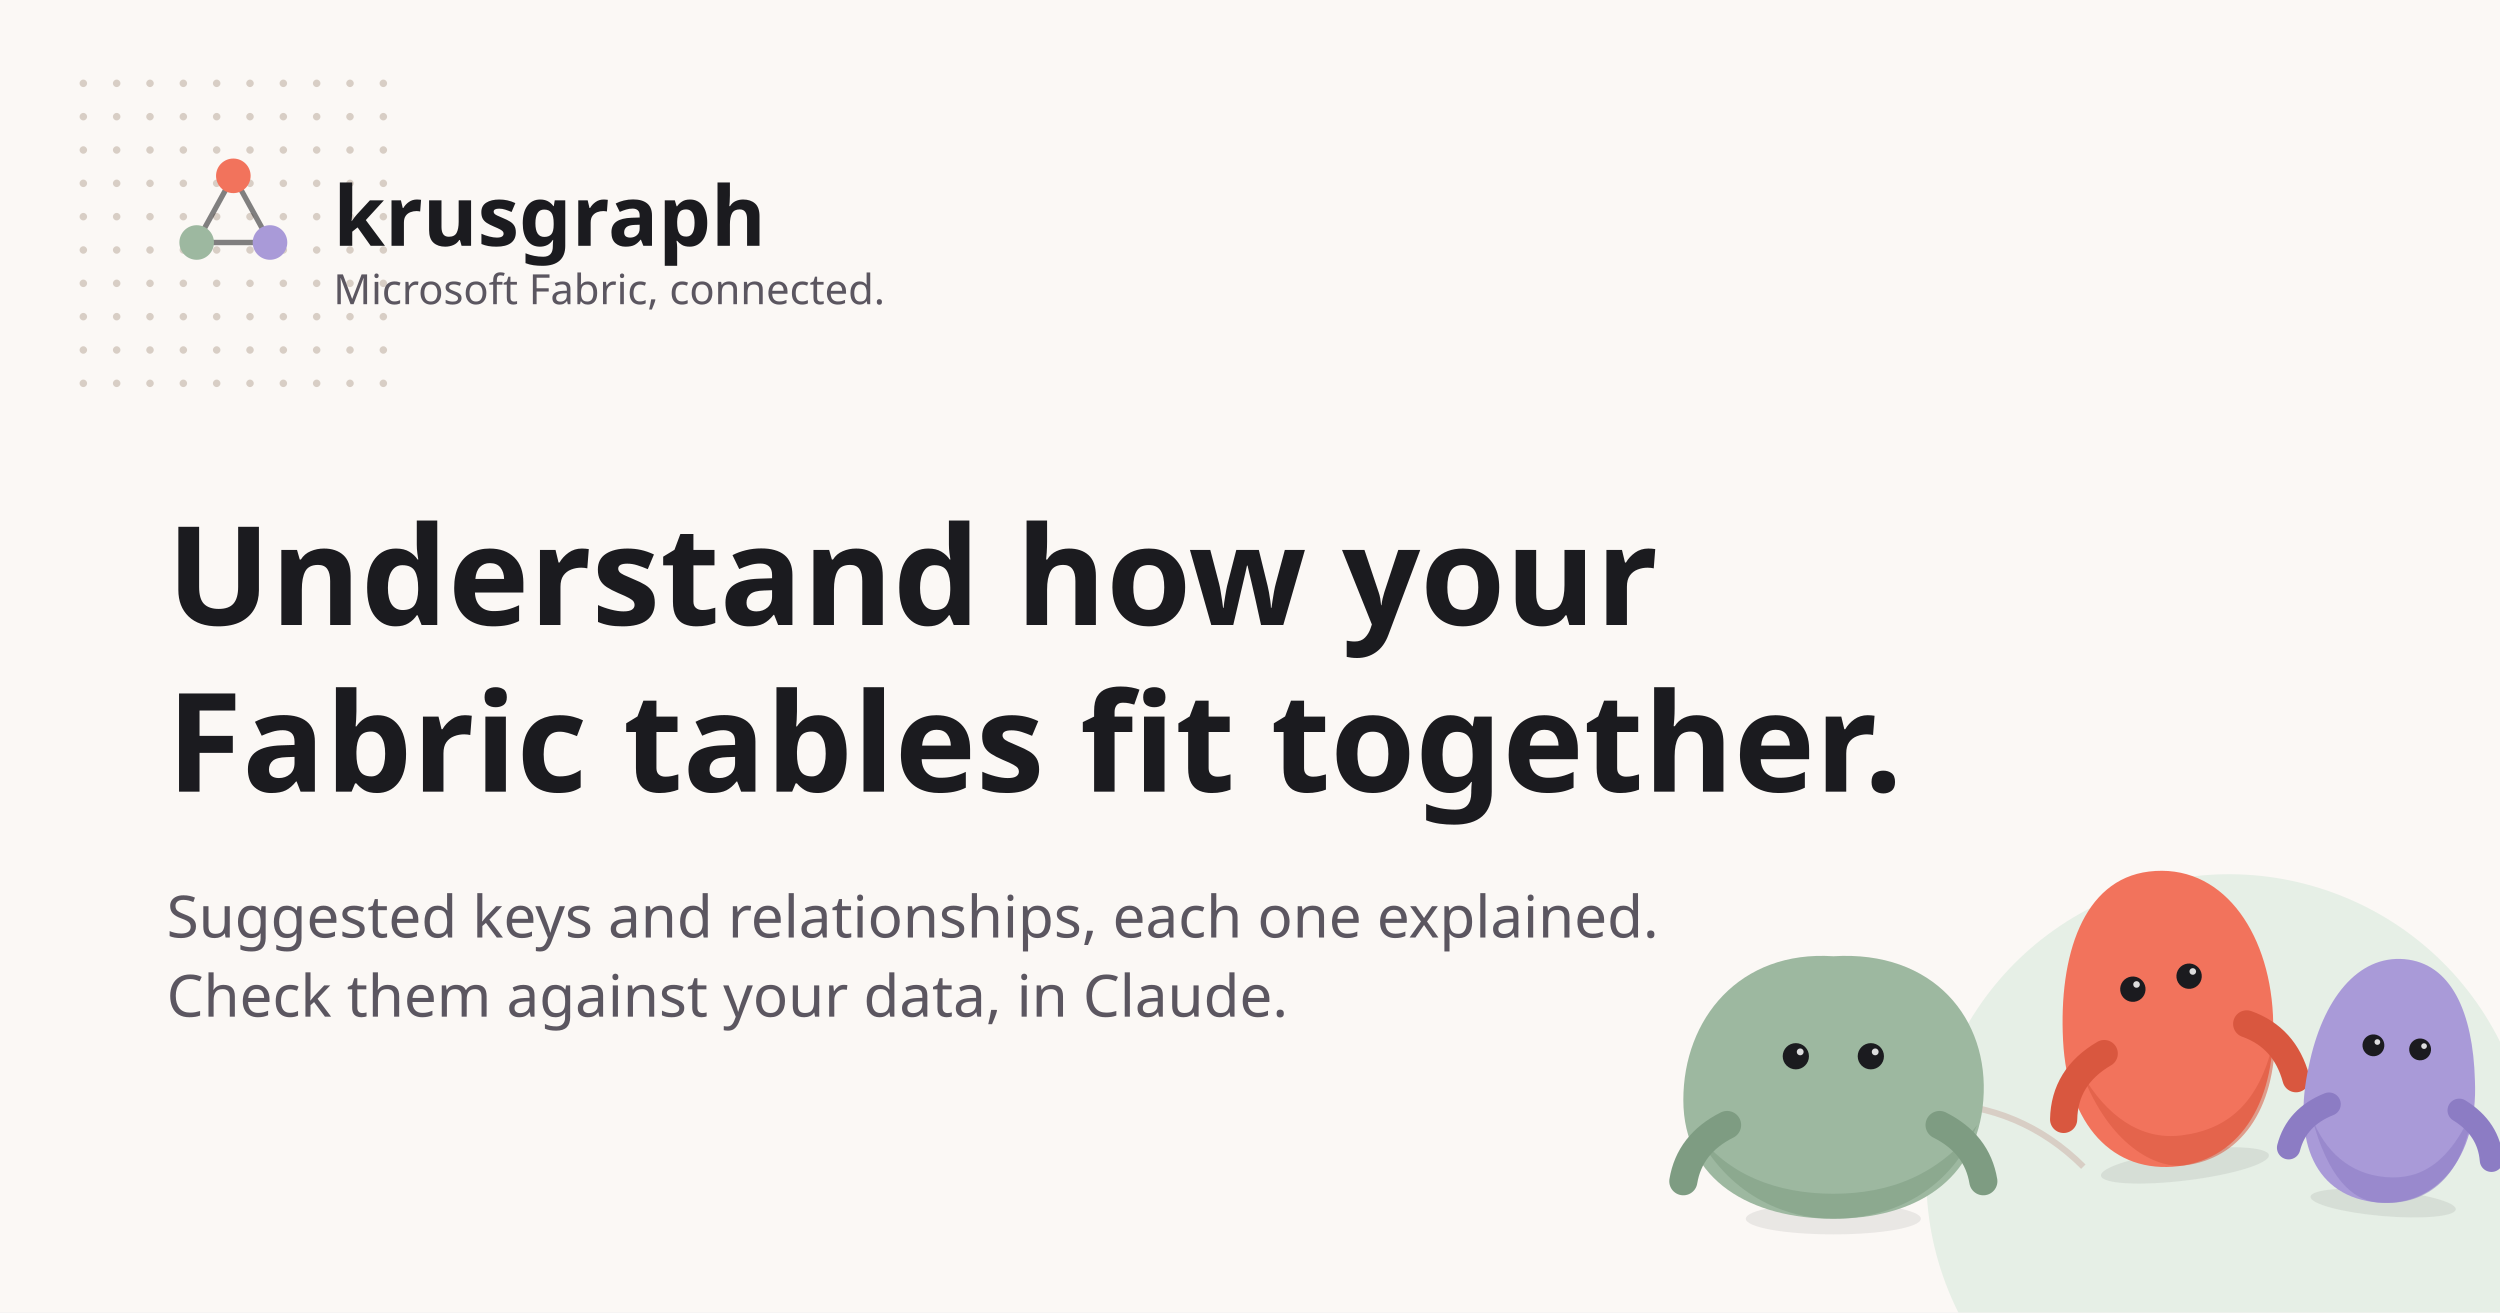
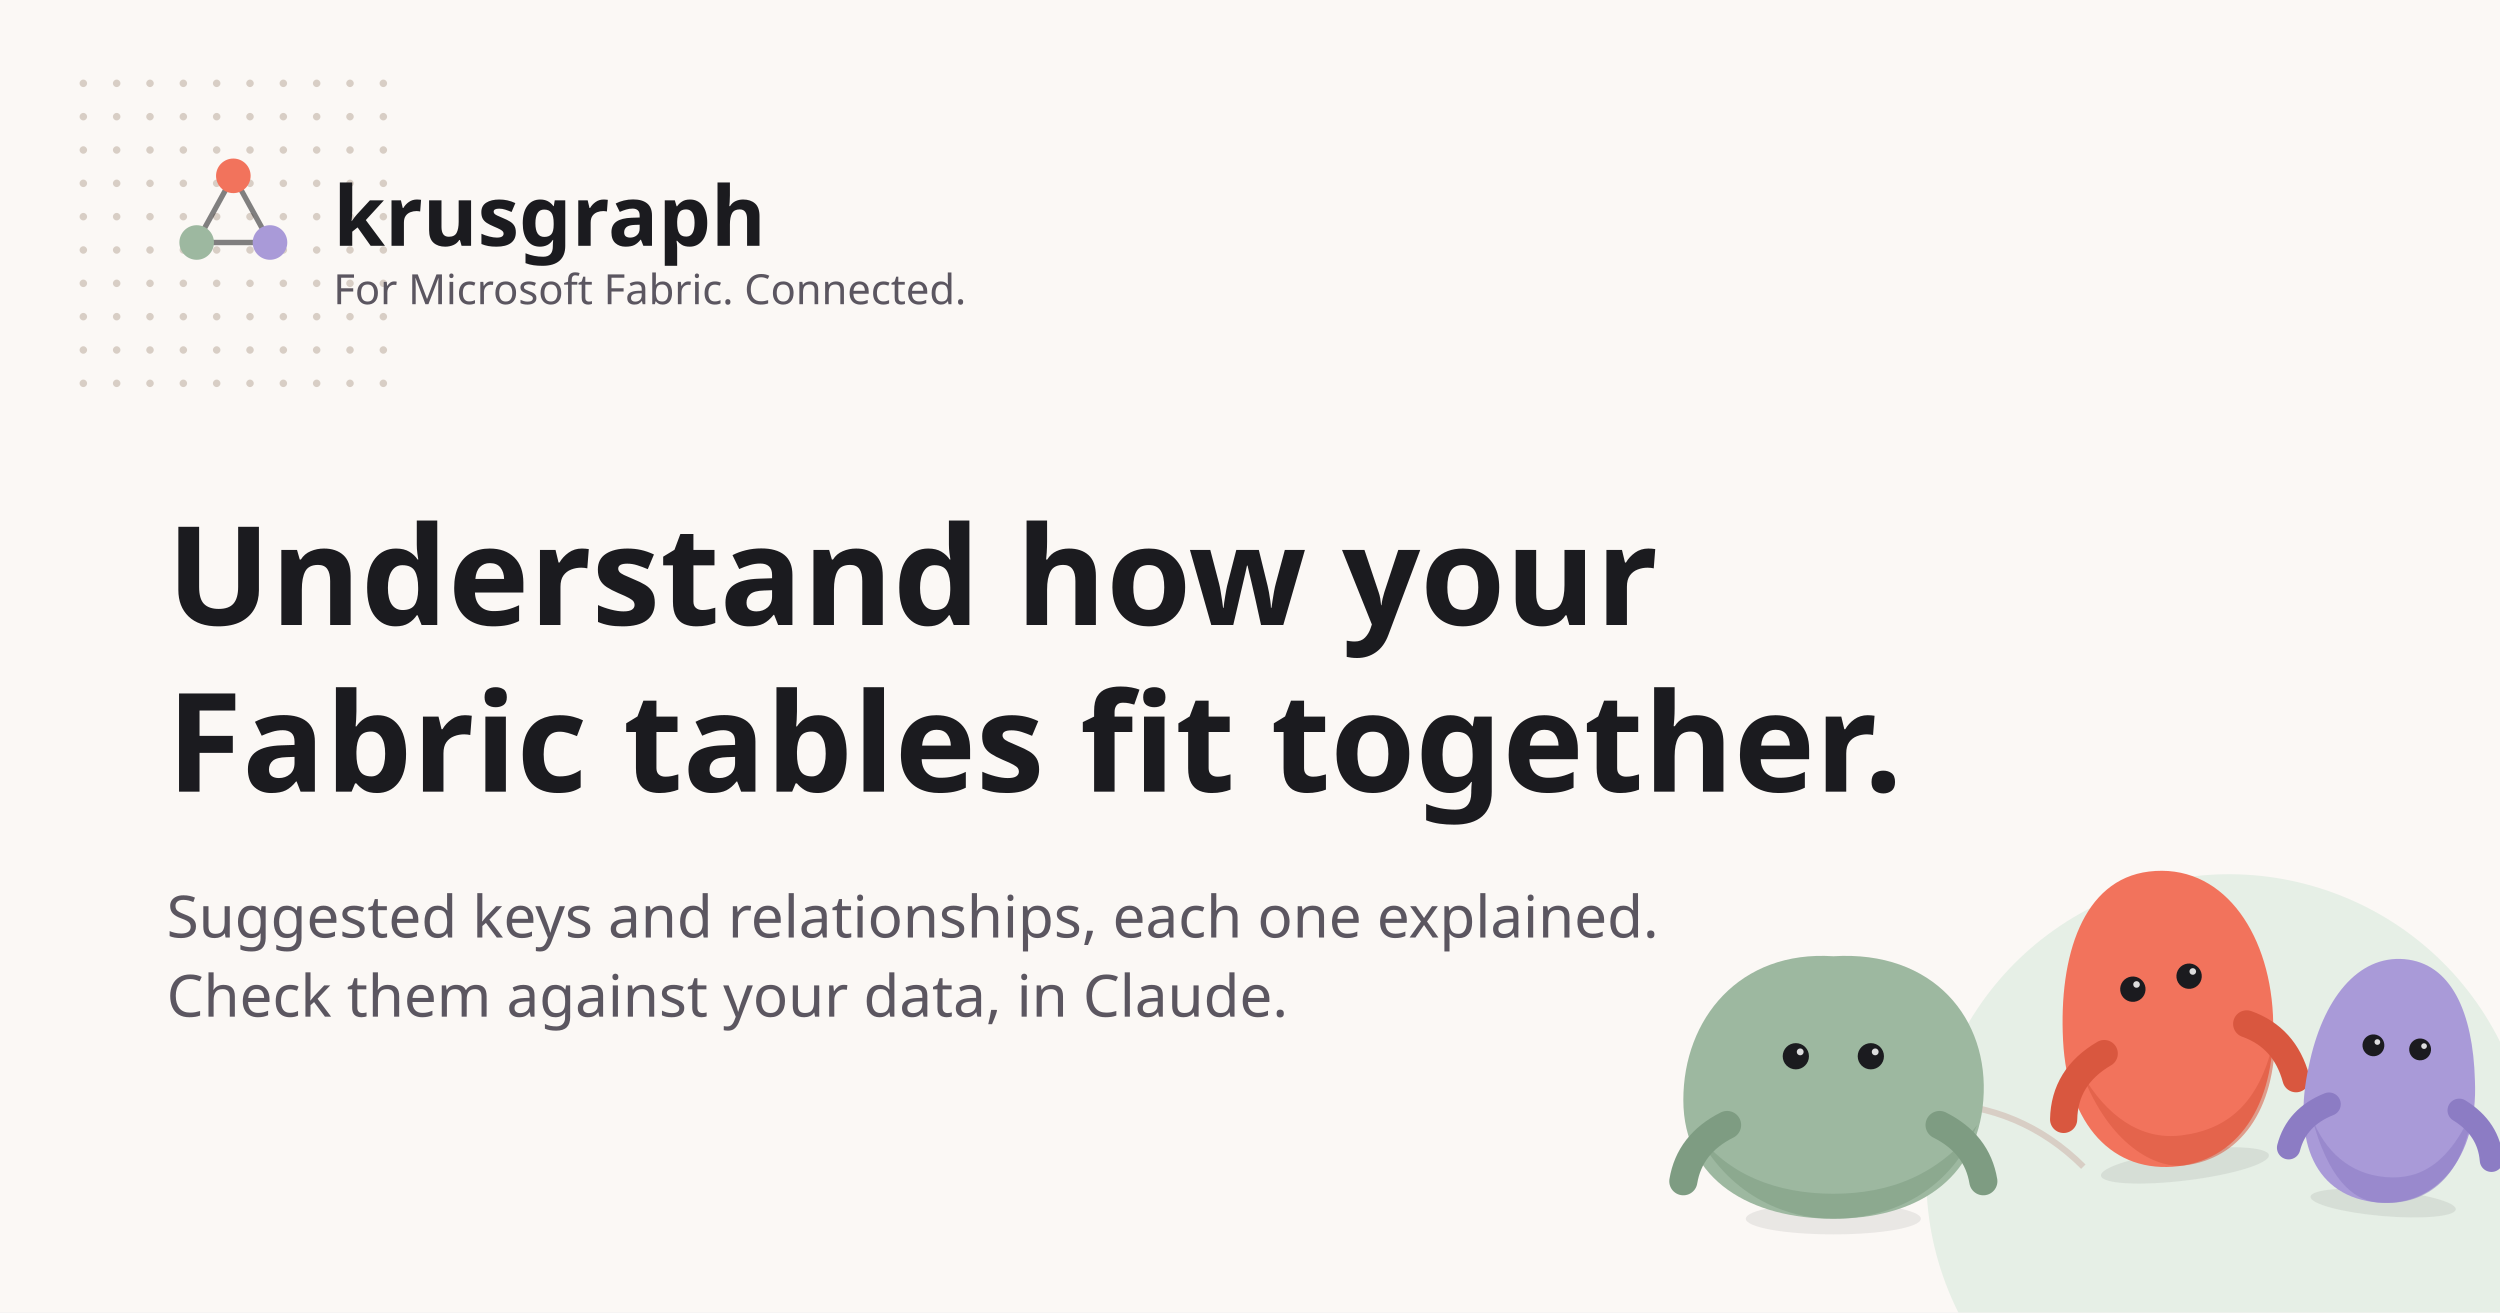
<svg xmlns="http://www.w3.org/2000/svg" width="1200" height="630" viewBox="0 0 1200 630">
  <style>@font-face{font-family:"Fredoka";src:url(/static/fonts/fredoka-var.woff2) format("woff2");font-weight:400 700}@font-face{font-family:"Nunito";src:url(/static/fonts/nunito-var.woff2) format("woff2");font-weight:400 800}</style>
  <rect width="1200" height="630" fill="#FBF8F5" />
  <g fill="#D8CEC5">
    <circle cx="40" cy="40" r="1.8" />
    <circle cx="40" cy="56" r="1.8" />
    <circle cx="40" cy="72" r="1.8" />
    <circle cx="40" cy="88" r="1.8" />
    <circle cx="40" cy="104" r="1.8" />
    <circle cx="40" cy="120" r="1.8" />
    <circle cx="40" cy="136" r="1.8" />
    <circle cx="40" cy="152" r="1.8" />
    <circle cx="40" cy="168" r="1.8" />
    <circle cx="40" cy="184" r="1.8" />
    <circle cx="56" cy="40" r="1.8" />
    <circle cx="56" cy="56" r="1.8" />
    <circle cx="56" cy="72" r="1.8" />
    <circle cx="56" cy="88" r="1.8" />
    <circle cx="56" cy="104" r="1.8" />
    <circle cx="56" cy="120" r="1.8" />
    <circle cx="56" cy="136" r="1.8" />
    <circle cx="56" cy="152" r="1.8" />
    <circle cx="56" cy="168" r="1.8" />
    <circle cx="56" cy="184" r="1.8" />
    <circle cx="72" cy="40" r="1.8" />
    <circle cx="72" cy="56" r="1.8" />
    <circle cx="72" cy="72" r="1.8" />
    <circle cx="72" cy="88" r="1.8" />
    <circle cx="72" cy="104" r="1.8" />
    <circle cx="72" cy="120" r="1.8" />
    <circle cx="72" cy="136" r="1.8" />
    <circle cx="72" cy="152" r="1.8" />
    <circle cx="72" cy="168" r="1.8" />
    <circle cx="72" cy="184" r="1.8" />
    <circle cx="88" cy="40" r="1.8" />
    <circle cx="88" cy="56" r="1.8" />
    <circle cx="88" cy="72" r="1.8" />
    <circle cx="88" cy="88" r="1.8" />
    <circle cx="88" cy="104" r="1.8" />
    <circle cx="88" cy="120" r="1.8" />
    <circle cx="88" cy="136" r="1.8" />
    <circle cx="88" cy="152" r="1.8" />
    <circle cx="88" cy="168" r="1.8" />
    <circle cx="88" cy="184" r="1.8" />
    <circle cx="104" cy="40" r="1.8" />
    <circle cx="104" cy="56" r="1.8" />
    <circle cx="104" cy="72" r="1.8" />
    <circle cx="104" cy="88" r="1.8" />
    <circle cx="104" cy="104" r="1.8" />
    <circle cx="104" cy="120" r="1.8" />
    <circle cx="104" cy="136" r="1.8" />
    <circle cx="104" cy="152" r="1.8" />
    <circle cx="104" cy="168" r="1.8" />
    <circle cx="104" cy="184" r="1.8" />
    <circle cx="120" cy="40" r="1.8" />
    <circle cx="120" cy="56" r="1.8" />
    <circle cx="120" cy="72" r="1.8" />
    <circle cx="120" cy="88" r="1.8" />
    <circle cx="120" cy="104" r="1.8" />
    <circle cx="120" cy="120" r="1.8" />
    <circle cx="120" cy="136" r="1.8" />
    <circle cx="120" cy="152" r="1.8" />
    <circle cx="120" cy="168" r="1.8" />
    <circle cx="120" cy="184" r="1.8" />
    <circle cx="136" cy="40" r="1.8" />
    <circle cx="136" cy="56" r="1.8" />
    <circle cx="136" cy="72" r="1.8" />
    <circle cx="136" cy="88" r="1.8" />
    <circle cx="136" cy="104" r="1.8" />
    <circle cx="136" cy="120" r="1.8" />
    <circle cx="136" cy="136" r="1.8" />
    <circle cx="136" cy="152" r="1.8" />
    <circle cx="136" cy="168" r="1.8" />
    <circle cx="136" cy="184" r="1.8" />
    <circle cx="152" cy="40" r="1.8" />
    <circle cx="152" cy="56" r="1.8" />
    <circle cx="152" cy="72" r="1.8" />
    <circle cx="152" cy="88" r="1.8" />
    <circle cx="152" cy="104" r="1.8" />
    <circle cx="152" cy="120" r="1.8" />
    <circle cx="152" cy="136" r="1.8" />
    <circle cx="152" cy="152" r="1.8" />
    <circle cx="152" cy="168" r="1.8" />
    <circle cx="152" cy="184" r="1.8" />
    <circle cx="168" cy="40" r="1.8" />
    <circle cx="168" cy="56" r="1.8" />
    <circle cx="168" cy="72" r="1.8" />
    <circle cx="168" cy="88" r="1.8" />
    <circle cx="168" cy="104" r="1.8" />
    <circle cx="168" cy="120" r="1.8" />
    <circle cx="168" cy="136" r="1.8" />
    <circle cx="168" cy="152" r="1.8" />
    <circle cx="168" cy="168" r="1.8" />
    <circle cx="168" cy="184" r="1.8" />
    <circle cx="184" cy="40" r="1.8" />
    <circle cx="184" cy="56" r="1.8" />
    <circle cx="184" cy="72" r="1.8" />
    <circle cx="184" cy="88" r="1.8" />
    <circle cx="184" cy="104" r="1.8" />
    <circle cx="184" cy="120" r="1.8" />
    <circle cx="184" cy="136" r="1.8" />
    <circle cx="184" cy="152" r="1.8" />
    <circle cx="184" cy="168" r="1.8" />
    <circle cx="184" cy="184" r="1.8" />
  </g>
  <path d="M1200 630 H940 A130 130 0 0 1 1200 500 Z" fill="#E6EFE6" />
  <g transform="translate(80 70)">
    <path d="M20 9 L9 29 M20 9 L31 29 M9 29 H31" stroke="#1B1B1F" stroke-width="1.6" stroke-linecap="round" opacity=".55" transform="scale(1.6)" />
    <circle cx="32" cy="14.4" r="8.3" fill="#F2735C" />
    <circle cx="14.4" cy="46.4" r="8.3" fill="#9DB8A0" />
    <circle cx="49.6" cy="46.4" r="8.3" fill="#A99AD8" />
  </g>
  <text x="160" y="118" font-family="Fredoka, Nunito, 'Segoe UI', sans-serif" font-weight="600" font-size="40" fill="#1B1B1F">krusgraph</text>
-   <text x="160" y="146" font-family="Nunito, 'Segoe UI', sans-serif" font-size="20" fill="#5B5660">Microsoft Fabric, connected.</text>
+   <text x="160" y="146" font-family="Nunito, 'Segoe UI', sans-serif" font-size="20" fill="#5B5660">For Microsoft Fabric. Connected.</text>
  <text x="80" y="300" font-family="Fredoka, Nunito, 'Segoe UI', sans-serif" font-weight="600" font-size="66" fill="#1B1B1F">Understand how your</text>
  <text x="80" y="380" font-family="Fredoka, Nunito, 'Segoe UI', sans-serif" font-weight="600" font-size="66" fill="#1B1B1F">Fabric tables fit together.</text>
  <text x="80" y="450" font-family="Nunito, 'Segoe UI', sans-serif" font-size="28" fill="#5B5660">Suggested keys and relationships, each one explained.</text>
  <text x="80" y="488" font-family="Nunito, 'Segoe UI', sans-serif" font-size="28" fill="#5B5660">Check them against your data, in Claude.</text>
  <path d="M860 560 C900 520 960 520 1000 560" fill="none" stroke="#D8CEC5" stroke-width="3" />
  <g transform="translate(790 420) scale(1.5) rotate(0 60 100)">
    <ellipse cx="60" cy="110" rx="28" ry="5" fill="#1B1B1F" opacity=".08" />
    <path d="M60 26 C92 24 110 46 108 72 C106 98 86 110 60 110 C34 110 12 98 12 72 C12 46 30 24 60 26 Z" fill="#9DB8A0" />
    <path d="M16 82 C26 102 44 110 60 110 C80 110 98 100 106 80 C94 96 78 102 60 102 C42 102 26 96 16 82 Z" fill="#7E9C82" opacity=".55" />
    <path d="M26 80 Q14 86 12 98" fill="none" stroke="#7E9C82" stroke-width="9" stroke-linecap="round" />
    <path d="M94 80 Q106 86 108 98" fill="none" stroke="#7E9C82" stroke-width="9" stroke-linecap="round" />
    <circle cx="48" cy="58" r="4.2" fill="#1B1B1F" />
    <circle cx="49.4" cy="56.6" r="1.1" fill="#fff" opacity=".85" />
    <circle cx="72" cy="58" r="4.2" fill="#1B1B1F" />
    <circle cx="73.4" cy="56.6" r="1.1" fill="#fff" opacity=".85" />
  </g>
  <g transform="translate(960 400) scale(1.45) rotate(-7 60 100)">
    <ellipse cx="60" cy="110" rx="28" ry="5" fill="#1B1B1F" opacity=".08" />
    <path d="M60 12 C84 12 97 36 95 64 C93 92 79 110 58 110 C36 110 23 92 25 64 C27 36 38 12 60 12 Z" fill="#F2735C" />
    <path d="M30 76 C36 100 50 110 60 110 C78 110 92 96 95 70 C88 92 76 100 60 100 C46 100 36 90 30 76 Z" fill="#D9573F" opacity=".55" />
    <path d="M38 70 Q24 76 22 90" fill="none" stroke="#D9573F" stroke-width="9" stroke-linecap="round" />
    <path d="M86 66 Q98 72 100 86" fill="none" stroke="#D9573F" stroke-width="9" stroke-linecap="round" />
    <circle cx="50" cy="50" r="4.2" fill="#1B1B1F" />
    <circle cx="51.4" cy="48.6" r="1.1" fill="#fff" opacity=".85" />
    <circle cx="69" cy="48" r="4.2" fill="#1B1B1F" />
    <circle cx="70.4" cy="46.6" r="1.1" fill="#fff" opacity=".85" />
  </g>
  <g transform="translate(1070 440) scale(1.25) rotate(5 60 100)">
    <ellipse cx="60" cy="110" rx="28" ry="5" fill="#1B1B1F" opacity=".08" />
    <path d="M60 16 C78 16 88 34 91 60 C95 90 80 110 58 110 C34 110 23 90 27 60 C30 34 42 16 60 16 Z" fill="#A99AD8" />
    <path d="M30 80 C38 102 48 110 58 110 C78 110 90 96 91 72 C84 92 74 100 60 100 C46 100 36 92 30 80 Z" fill="#8C7CC4" opacity=".55" />
    <path d="M36 74 Q24 80 22 92" fill="none" stroke="#8C7CC4" stroke-width="9" stroke-linecap="round" />
    <path d="M86 72 Q98 78 100 90" fill="none" stroke="#8C7CC4" stroke-width="9" stroke-linecap="round" />
    <circle cx="51" cy="50" r="4.2" fill="#1B1B1F" />
    <circle cx="52.4" cy="48.6" r="1.1" fill="#fff" opacity=".85" />
    <circle cx="69" cy="50" r="4.2" fill="#1B1B1F" />
    <circle cx="70.4" cy="48.6" r="1.1" fill="#fff" opacity=".85" />
  </g>
</svg>
